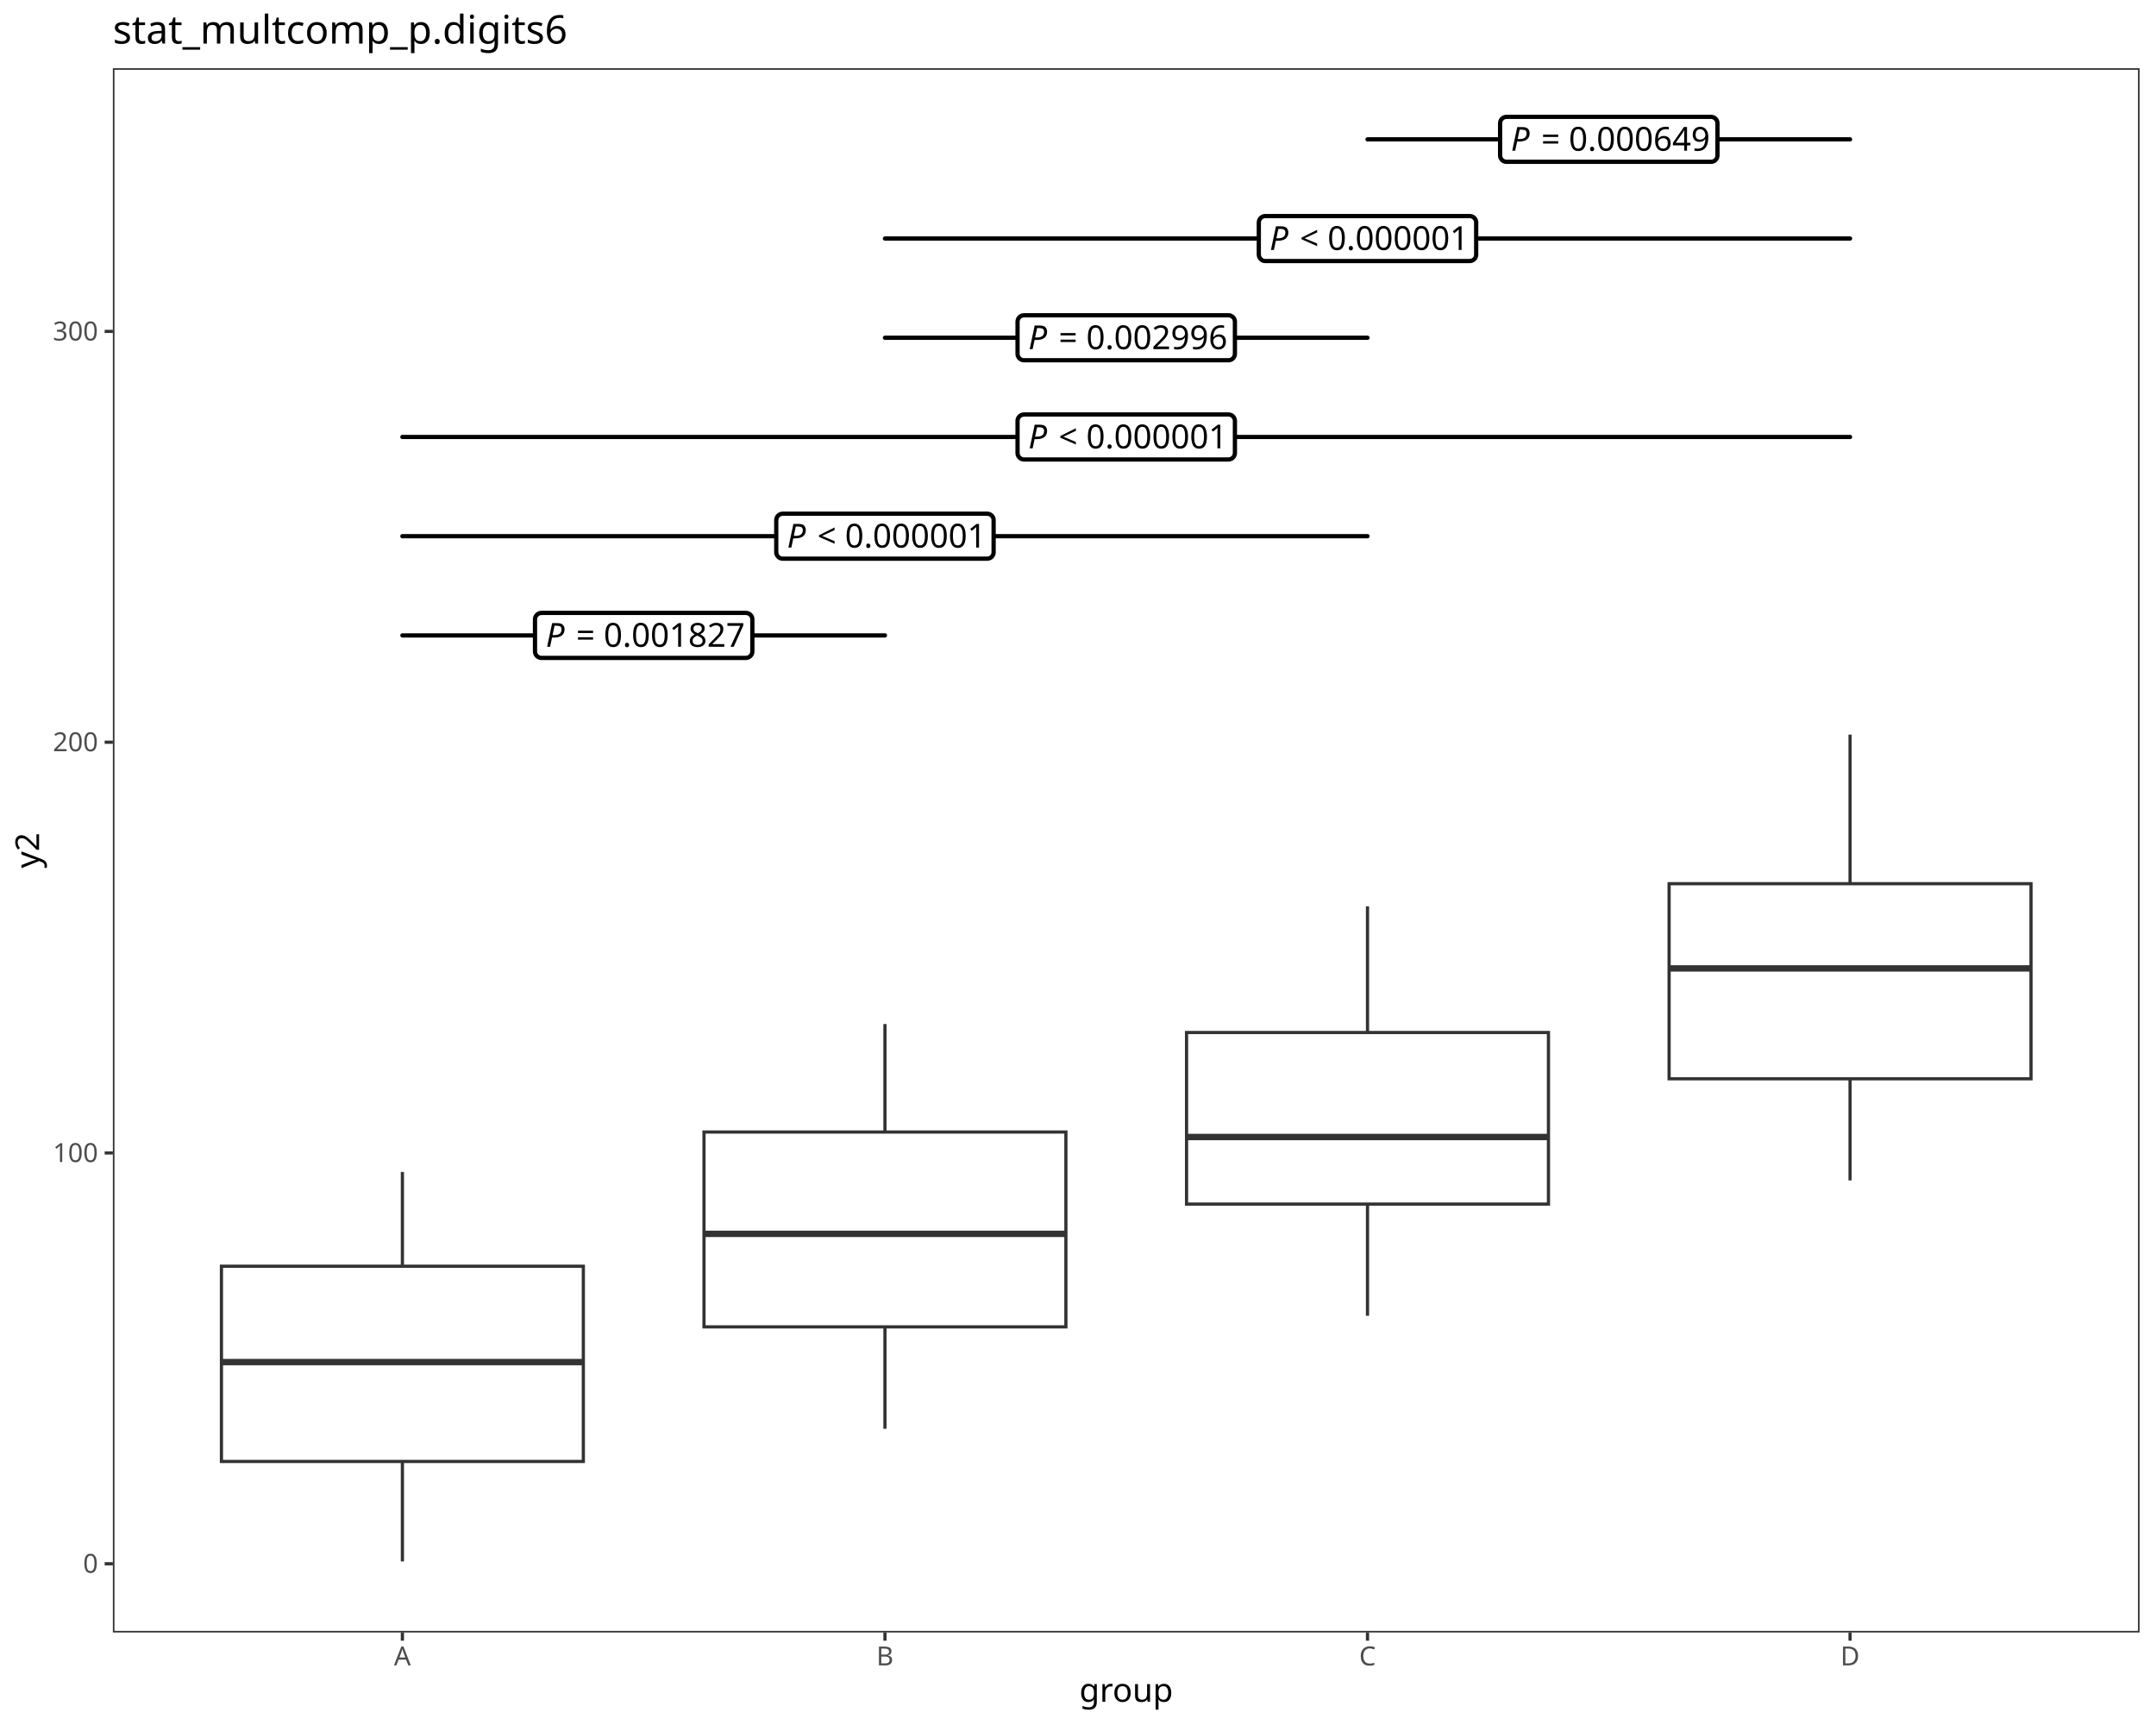
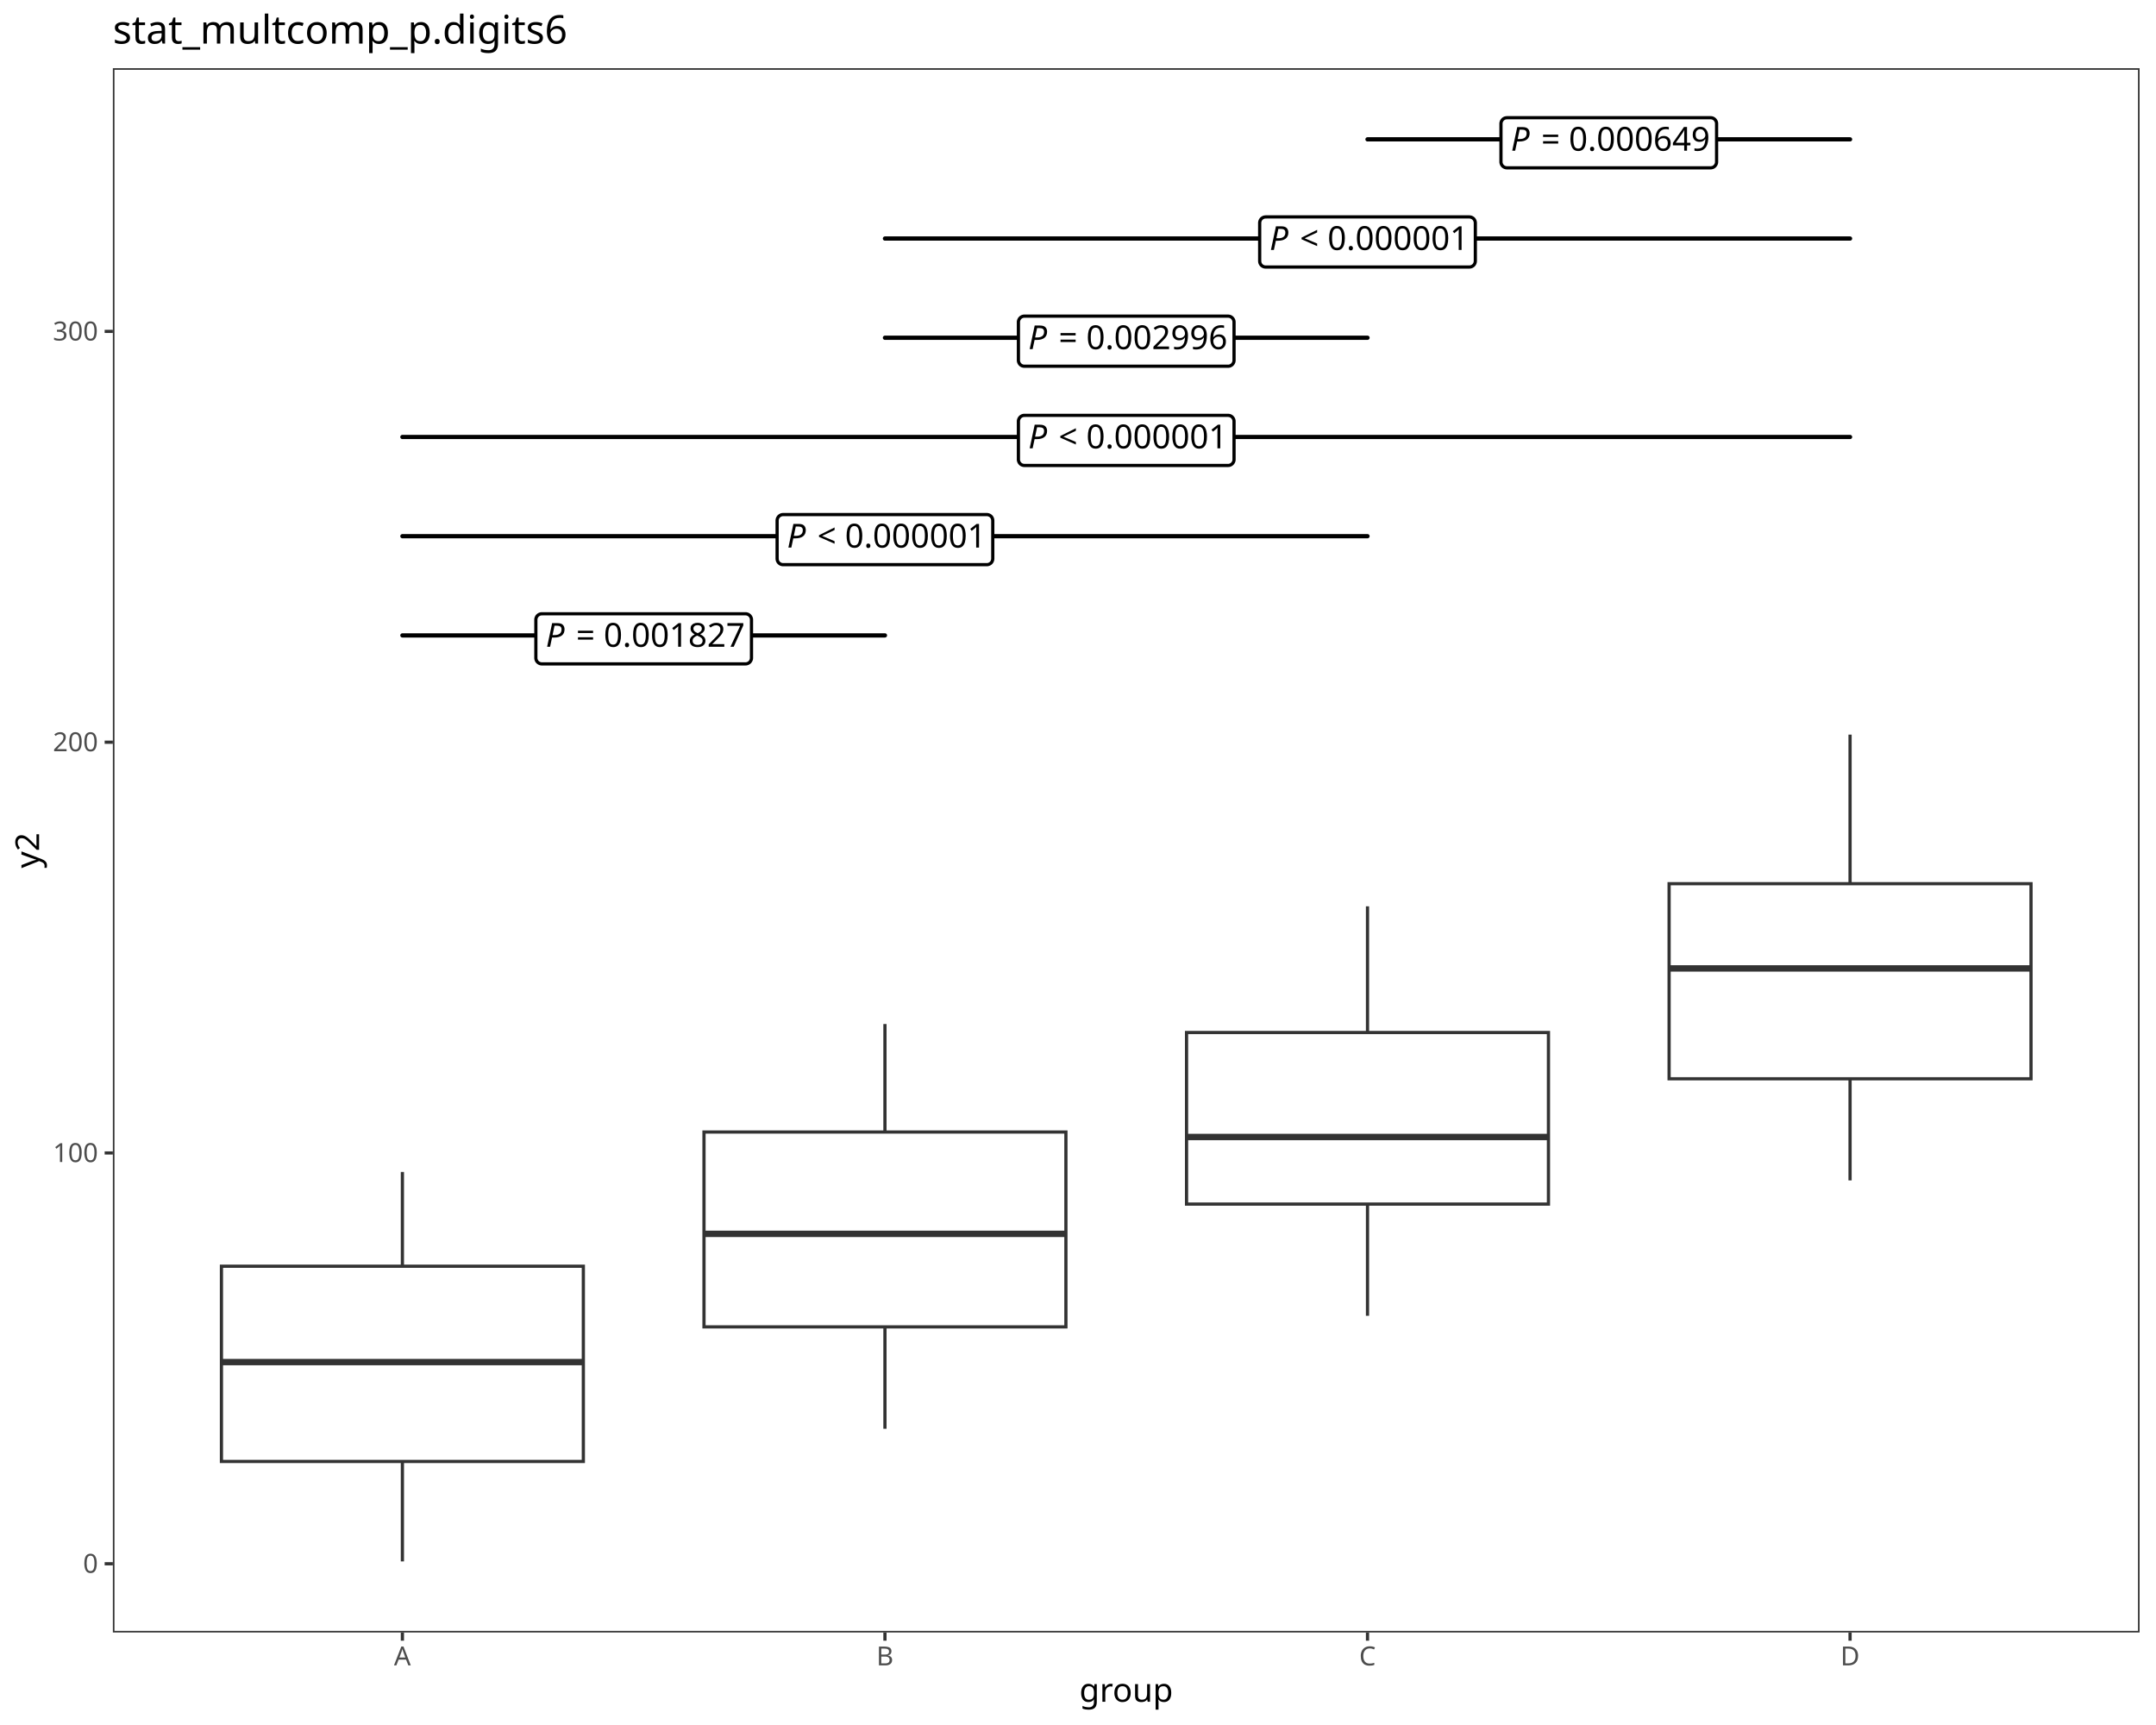
<svg xmlns="http://www.w3.org/2000/svg" class="svglite" data-engine-version="2.0" width="720.00pt" height="576.00pt" viewBox="0 0 720.00 576.00">
  <defs>
    <style type="text/css">
    .svglite line, .svglite polyline, .svglite polygon, .svglite path, .svglite rect, .svglite circle {
      fill: none;
      stroke: #000000;
      stroke-linecap: round;
      stroke-linejoin: round;
      stroke-miterlimit: 10.00;
    }
  </style>
  </defs>
  <rect width="100%" height="100%" style="stroke: none; fill: #FFFFFF;" />
  <defs>
    <clipPath id="cpMC4wMHw3MjAuMDB8MC4wMHw1NzYuMDA=">
      <rect x="0.00" y="0.00" width="720.00" height="576.00" />
    </clipPath>
  </defs>
  <g clip-path="url(#cpMC4wMHw3MjAuMDB8MC4wMHw1NzYuMDA=)">
    <rect x="0.00" y="0.00" width="720.00" height="576.00" style="stroke-width: 1.07; stroke: #FFFFFF; fill: #FFFFFF;" />
  </g>
  <defs>
    <clipPath id="cpMzcuNjl8NzE0LjUyfDIyLjc4fDU0NS4xMQ==">
      <rect x="37.69" y="22.78" width="676.83" height="522.33" />
    </clipPath>
  </defs>
  <g clip-path="url(#cpMzcuNjl8NzE0LjUyfDIyLjc4fDU0NS4xMQ==)">
    <rect x="37.69" y="22.78" width="676.83" height="522.33" style="stroke-width: 1.07; stroke: none; fill: #FFFFFF;" />
    <line x1="134.38" y1="422.81" x2="134.38" y2="391.33" style="stroke-width: 1.07; stroke: #333333; stroke-linecap: butt;" />
    <line x1="134.38" y1="488.00" x2="134.38" y2="521.37" style="stroke-width: 1.07; stroke: #333333; stroke-linecap: butt;" />
    <polygon points="73.95,422.81 73.95,488.00 194.81,488.00 194.81,422.81 73.95,422.81 " style="stroke-width: 1.07; stroke: #333333; stroke-linecap: butt; stroke-linejoin: miter; fill: #FFFFFF;" />
    <line x1="73.95" y1="454.82" x2="194.81" y2="454.82" style="stroke-width: 2.13; stroke: #333333; stroke-linecap: butt; stroke-linejoin: miter;" />
    <line x1="295.53" y1="378.00" x2="295.53" y2="341.94" style="stroke-width: 1.07; stroke: #333333; stroke-linecap: butt;" />
    <line x1="295.53" y1="443.06" x2="295.53" y2="477.08" style="stroke-width: 1.07; stroke: #333333; stroke-linecap: butt;" />
    <polygon points="235.10,378.00 235.10,443.06 355.96,443.06 355.96,378.00 235.10,378.00 " style="stroke-width: 1.07; stroke: #333333; stroke-linecap: butt; stroke-linejoin: miter; fill: #FFFFFF;" />
    <line x1="235.10" y1="412.00" x2="355.96" y2="412.00" style="stroke-width: 2.13; stroke: #333333; stroke-linecap: butt; stroke-linejoin: miter;" />
    <line x1="456.68" y1="344.77" x2="456.68" y2="302.63" style="stroke-width: 1.07; stroke: #333333; stroke-linecap: butt;" />
    <line x1="456.68" y1="402.06" x2="456.68" y2="439.35" style="stroke-width: 1.07; stroke: #333333; stroke-linecap: butt;" />
    <polygon points="396.25,344.77 396.25,402.06 517.11,402.06 517.11,344.77 396.25,344.77 " style="stroke-width: 1.07; stroke: #333333; stroke-linecap: butt; stroke-linejoin: miter; fill: #FFFFFF;" />
    <line x1="396.25" y1="379.66" x2="517.11" y2="379.66" style="stroke-width: 2.13; stroke: #333333; stroke-linecap: butt; stroke-linejoin: miter;" />
    <line x1="617.83" y1="295.08" x2="617.83" y2="245.30" style="stroke-width: 1.07; stroke: #333333; stroke-linecap: butt;" />
    <line x1="617.83" y1="360.22" x2="617.83" y2="394.15" style="stroke-width: 1.07; stroke: #333333; stroke-linecap: butt;" />
    <polygon points="557.40,295.08 557.40,360.22 678.26,360.22 678.26,295.08 557.40,295.08 " style="stroke-width: 1.07; stroke: #333333; stroke-linecap: butt; stroke-linejoin: miter; fill: #FFFFFF;" />
    <line x1="557.40" y1="323.37" x2="678.26" y2="323.37" style="stroke-width: 2.13; stroke: #333333; stroke-linecap: butt; stroke-linejoin: miter;" />
    <line x1="134.38" y1="212.17" x2="295.53" y2="212.17" style="stroke-width: 1.42;" />
-     <polygon points="180.82,219.68 249.09,219.68 249.00,219.68 249.35,219.66 249.69,219.59 250.01,219.47 250.32,219.29 250.59,219.07 250.82,218.81 251.00,218.52 251.14,218.20 251.22,217.86 251.25,217.52 251.25,217.52 251.25,206.82 251.25,206.82 251.22,206.47 251.14,206.14 251.00,205.82 250.82,205.52 250.59,205.26 250.32,205.04 250.01,204.87 249.69,204.75 249.35,204.68 249.09,204.66 180.82,204.66 181.08,204.68 180.73,204.66 180.39,204.70 180.05,204.80 179.74,204.95 179.45,205.15 179.20,205.39 178.99,205.67 178.83,205.97 178.72,206.30 178.67,206.65 178.66,206.82 178.66,217.52 178.67,217.34 178.67,217.69 178.72,218.03 178.83,218.36 178.99,218.67 179.20,218.95 179.45,219.19 179.74,219.39 180.05,219.54 180.39,219.63 180.73,219.68 " style="stroke-width: 1.42; fill: #FFFFFF;" />
+     <polygon points="180.93,221.68 248.97,221.68 248.89,221.68 249.21,221.67 249.53,221.60 249.83,221.49 250.10,221.33 250.35,221.13 250.56,220.89 250.73,220.62 250.86,220.32 250.94,220.01 250.96,219.69 250.96,219.69 250.96,206.94 250.96,206.94 250.94,206.62 250.86,206.31 250.73,206.01 250.56,205.74 250.35,205.50 250.10,205.30 249.83,205.14 249.53,205.03 249.21,204.96 248.97,204.95 180.93,204.95 181.17,204.96 180.85,204.95 180.54,204.99 180.23,205.08 179.94,205.22 179.68,205.40 179.45,205.62 179.25,205.87 179.11,206.16 179.00,206.46 178.95,206.78 178.95,206.94 178.95,219.69 178.95,219.53 178.95,219.85 179.00,220.17 179.11,220.47 179.25,220.76 179.45,221.01 179.68,221.23 179.94,221.41 180.23,221.55 180.54,221.64 180.85,221.68 " style="stroke-width: 1.07; fill: #FFFFFF;" />
    <text x="182.26" y="215.97" style="font-size: 11.04px; font-style: italic; font-family: sans;" textLength="7.37px" lengthAdjust="spacingAndGlyphs">P</text>
    <text x="189.62" y="215.97" style="font-size: 11.04px; font-family: sans;" textLength="2.76px" lengthAdjust="spacingAndGlyphs"> </text>
    <text x="192.39" y="215.97" style="font-size: 11.04px; font-family: sans;" textLength="6.45px" lengthAdjust="spacingAndGlyphs">=</text>
    <text x="198.84" y="215.97" style="font-size: 11.04px; font-family: sans;" textLength="2.76px" lengthAdjust="spacingAndGlyphs"> </text>
    <text x="201.60" y="215.97" style="font-size: 11.04px; font-family: sans;" textLength="46.05px" lengthAdjust="spacingAndGlyphs">0.001827</text>
    <line x1="134.38" y1="179.04" x2="456.68" y2="179.04" style="stroke-width: 1.42;" />
-     <polygon points="261.39,186.55 329.66,186.55 329.58,186.55 329.92,186.53 330.27,186.46 330.59,186.34 330.89,186.17 331.16,185.95 331.39,185.69 331.58,185.39 331.71,185.07 331.80,184.73 331.82,184.39 331.82,184.39 331.82,173.69 331.82,173.69 331.80,173.35 331.71,173.01 331.58,172.69 331.39,172.39 331.16,172.13 330.89,171.91 330.59,171.74 330.27,171.62 329.92,171.55 329.66,171.53 261.39,171.53 261.65,171.55 261.31,171.53 260.96,171.58 260.63,171.67 260.31,171.82 260.03,172.02 259.78,172.26 259.57,172.54 259.41,172.85 259.30,173.18 259.24,173.52 259.23,173.69 259.23,184.39 259.24,184.21 259.24,184.56 259.30,184.91 259.41,185.24 259.57,185.54 259.78,185.82 260.03,186.06 260.31,186.26 260.63,186.41 260.96,186.50 261.31,186.55 " style="stroke-width: 1.42; fill: #FFFFFF;" />
+     <polygon points="261.51,188.55 329.55,188.55 329.47,188.55 329.79,188.54 330.10,188.47 330.40,188.36 330.68,188.20 330.93,188.00 331.14,187.76 331.31,187.49 331.43,187.19 331.51,186.88 331.54,186.57 331.54,186.57 331.54,173.81 331.54,173.81 331.51,173.49 331.43,173.18 331.31,172.88 331.14,172.61 330.93,172.37 330.68,172.17 330.40,172.01 330.10,171.90 329.79,171.83 329.55,171.82 261.51,171.82 261.75,171.83 261.43,171.82 261.11,171.86 260.80,171.95 260.52,172.09 260.25,172.27 260.02,172.49 259.83,172.75 259.68,173.03 259.58,173.33 259.53,173.65 259.52,173.81 259.52,186.57 259.53,186.41 259.53,186.72 259.58,187.04 259.68,187.34 259.83,187.63 260.02,187.88 260.25,188.10 260.52,188.29 260.80,188.42 261.11,188.51 261.43,188.55 " style="stroke-width: 1.07; fill: #FFFFFF;" />
    <text x="262.83" y="182.84" style="font-size: 11.04px; font-style: italic; font-family: sans;" textLength="7.37px" lengthAdjust="spacingAndGlyphs">P</text>
    <text x="270.20" y="182.84" style="font-size: 11.04px; font-family: sans;" textLength="2.76px" lengthAdjust="spacingAndGlyphs"> </text>
    <text x="272.96" y="182.84" style="font-size: 11.04px; font-family: sans;" textLength="6.45px" lengthAdjust="spacingAndGlyphs">&lt;</text>
    <text x="279.41" y="182.84" style="font-size: 11.04px; font-family: sans;" textLength="2.76px" lengthAdjust="spacingAndGlyphs"> </text>
    <text x="282.18" y="182.84" style="font-size: 11.04px; font-family: sans;" textLength="46.05px" lengthAdjust="spacingAndGlyphs">0.000001</text>
    <line x1="134.38" y1="145.91" x2="617.83" y2="145.91" style="stroke-width: 1.42;" />
-     <polygon points="341.97,153.42 410.24,153.42 410.15,153.42 410.50,153.40 410.84,153.33 411.17,153.21 411.47,153.04 411.74,152.82 411.97,152.56 412.15,152.26 412.29,151.94 412.37,151.61 412.40,151.26 412.40,151.26 412.40,140.56 412.40,140.56 412.37,140.22 412.29,139.88 412.15,139.56 411.97,139.27 411.74,139.01 411.47,138.79 411.17,138.61 410.84,138.49 410.50,138.42 410.24,138.40 341.97,138.40 342.23,138.42 341.88,138.41 341.54,138.45 341.20,138.54 340.89,138.69 340.60,138.89 340.35,139.13 340.14,139.41 339.98,139.72 339.87,140.05 339.82,140.39 339.81,140.56 339.81,151.26 339.82,151.09 339.82,151.43 339.87,151.78 339.98,152.11 340.14,152.41 340.35,152.69 340.60,152.93 340.89,153.13 341.20,153.28 341.54,153.38 341.88,153.42 " style="stroke-width: 1.42; fill: #FFFFFF;" />
+     <polygon points="342.08,155.42 410.12,155.42 410.04,155.42 410.36,155.41 410.68,155.35 410.98,155.23 411.25,155.07 411.50,154.87 411.71,154.63 411.88,154.36 412.01,154.07 412.09,153.76 412.11,153.44 412.11,153.44 412.11,140.68 412.11,140.68 412.09,140.36 412.01,140.05 411.88,139.76 411.71,139.49 411.50,139.25 411.25,139.04 410.98,138.88 410.68,138.77 410.36,138.71 410.12,138.69 342.08,138.69 342.32,138.71 342.00,138.69 341.69,138.73 341.38,138.82 341.09,138.96 340.83,139.14 340.60,139.36 340.41,139.62 340.26,139.90 340.16,140.20 340.10,140.52 340.10,140.68 340.10,153.44 340.10,153.28 340.10,153.60 340.16,153.91 340.26,154.22 340.41,154.50 340.60,154.75 340.83,154.98 341.09,155.16 341.38,155.29 341.69,155.38 342.00,155.42 " style="stroke-width: 1.07; fill: #FFFFFF;" />
    <text x="343.41" y="149.71" style="font-size: 11.04px; font-style: italic; font-family: sans;" textLength="7.37px" lengthAdjust="spacingAndGlyphs">P</text>
    <text x="350.77" y="149.71" style="font-size: 11.04px; font-family: sans;" textLength="2.76px" lengthAdjust="spacingAndGlyphs"> </text>
    <text x="353.54" y="149.71" style="font-size: 11.04px; font-family: sans;" textLength="6.45px" lengthAdjust="spacingAndGlyphs">&lt;</text>
    <text x="359.99" y="149.71" style="font-size: 11.04px; font-family: sans;" textLength="2.76px" lengthAdjust="spacingAndGlyphs"> </text>
    <text x="362.75" y="149.71" style="font-size: 11.04px; font-family: sans;" textLength="46.05px" lengthAdjust="spacingAndGlyphs">0.000001</text>
    <line x1="295.53" y1="112.78" x2="456.68" y2="112.78" style="stroke-width: 1.42;" />
-     <polygon points="341.97,120.29 410.24,120.29 410.15,120.29 410.50,120.28 410.84,120.21 411.17,120.08 411.47,119.91 411.74,119.69 411.97,119.43 412.15,119.13 412.29,118.82 412.37,118.48 412.40,118.13 412.40,118.13 412.40,107.44 412.40,107.44 412.37,107.09 412.29,106.75 412.15,106.43 411.97,106.14 411.74,105.88 411.47,105.66 411.17,105.48 410.84,105.36 410.50,105.29 410.24,105.28 341.97,105.28 342.23,105.29 341.88,105.28 341.54,105.32 341.20,105.42 340.89,105.56 340.60,105.76 340.35,106.00 340.14,106.28 339.98,106.59 339.87,106.92 339.82,107.26 339.81,107.44 339.81,118.13 339.82,117.96 339.82,118.30 339.87,118.65 339.98,118.98 340.14,119.29 340.35,119.56 340.60,119.80 340.89,120.00 341.20,120.15 341.54,120.25 341.88,120.29 " style="stroke-width: 1.42; fill: #FFFFFF;" />
+     <polygon points="342.08,122.29 410.12,122.29 410.04,122.29 410.36,122.28 410.68,122.22 410.98,122.10 411.25,121.94 411.50,121.74 411.71,121.50 411.88,121.23 412.01,120.94 412.09,120.63 412.11,120.31 412.11,120.31 412.11,107.55 412.11,107.55 412.09,107.23 412.01,106.92 411.88,106.63 411.71,106.36 411.50,106.12 411.25,105.91 410.98,105.75 410.68,105.64 410.36,105.58 410.12,105.56 342.08,105.56 342.32,105.58 342.00,105.56 341.69,105.60 341.38,105.69 341.09,105.83 340.83,106.01 340.60,106.23 340.41,106.49 340.26,106.77 340.16,107.07 340.10,107.39 340.10,107.55 340.10,120.31 340.10,120.15 340.10,120.47 340.16,120.78 340.26,121.09 340.41,121.37 340.60,121.63 340.83,121.85 341.09,122.03 341.38,122.17 341.69,122.25 342.00,122.29 " style="stroke-width: 1.07; fill: #FFFFFF;" />
    <text x="343.41" y="116.59" style="font-size: 11.04px; font-style: italic; font-family: sans;" textLength="7.37px" lengthAdjust="spacingAndGlyphs">P</text>
    <text x="350.77" y="116.59" style="font-size: 11.04px; font-family: sans;" textLength="2.76px" lengthAdjust="spacingAndGlyphs"> </text>
    <text x="353.54" y="116.59" style="font-size: 11.04px; font-family: sans;" textLength="6.45px" lengthAdjust="spacingAndGlyphs">=</text>
    <text x="359.99" y="116.59" style="font-size: 11.04px; font-family: sans;" textLength="2.76px" lengthAdjust="spacingAndGlyphs"> </text>
    <text x="362.75" y="116.59" style="font-size: 11.04px; font-family: sans;" textLength="46.05px" lengthAdjust="spacingAndGlyphs">0.002996</text>
    <line x1="295.53" y1="79.65" x2="617.83" y2="79.65" style="stroke-width: 1.42;" />
-     <polygon points="422.54,87.16 490.81,87.16 490.73,87.16 491.08,87.15 491.42,87.08 491.74,86.95 492.04,86.78 492.31,86.56 492.54,86.30 492.73,86.01 492.86,85.69 492.95,85.35 492.97,85.00 492.97,85.00 492.97,74.31 492.97,74.31 492.95,73.96 492.86,73.62 492.73,73.30 492.54,73.01 492.31,72.75 492.04,72.53 491.74,72.35 491.42,72.23 491.08,72.16 490.81,72.15 422.54,72.15 422.80,72.16 422.46,72.15 422.11,72.19 421.78,72.29 421.46,72.44 421.18,72.63 420.93,72.87 420.72,73.15 420.56,73.46 420.45,73.79 420.39,74.13 420.38,74.31 420.38,85.00 420.39,84.83 420.39,85.18 420.45,85.52 420.56,85.85 420.72,86.16 420.93,86.43 421.18,86.68 421.46,86.87 421.78,87.02 422.11,87.12 422.46,87.16 " style="stroke-width: 1.42; fill: #FFFFFF;" />
+     <polygon points="422.66,89.17 490.70,89.17 490.62,89.16 490.94,89.15 491.25,89.09 491.55,88.97 491.83,88.81 492.08,88.61 492.29,88.37 492.46,88.10 492.58,87.81 492.66,87.50 492.69,87.18 492.69,87.18 492.69,74.42 492.69,74.42 492.66,74.10 492.58,73.79 492.46,73.50 492.29,73.23 492.08,72.99 491.83,72.79 491.55,72.63 491.25,72.51 490.94,72.45 490.70,72.43 422.66,72.43 422.90,72.45 422.58,72.44 422.26,72.47 421.96,72.56 421.67,72.70 421.40,72.88 421.17,73.10 420.98,73.36 420.83,73.64 420.73,73.95 420.68,74.26 420.67,74.42 420.67,87.18 420.68,87.02 420.68,87.34 420.73,87.65 420.83,87.96 420.98,88.24 421.17,88.50 421.40,88.72 421.67,88.90 421.96,89.04 422.26,89.13 422.58,89.16 " style="stroke-width: 1.07; fill: #FFFFFF;" />
    <text x="423.98" y="83.46" style="font-size: 11.04px; font-style: italic; font-family: sans;" textLength="7.37px" lengthAdjust="spacingAndGlyphs">P</text>
    <text x="431.35" y="83.46" style="font-size: 11.04px; font-family: sans;" textLength="2.76px" lengthAdjust="spacingAndGlyphs"> </text>
    <text x="434.11" y="83.46" style="font-size: 11.04px; font-family: sans;" textLength="6.45px" lengthAdjust="spacingAndGlyphs">&lt;</text>
    <text x="440.56" y="83.46" style="font-size: 11.04px; font-family: sans;" textLength="2.76px" lengthAdjust="spacingAndGlyphs"> </text>
    <text x="443.33" y="83.46" style="font-size: 11.04px; font-family: sans;" textLength="46.05px" lengthAdjust="spacingAndGlyphs">0.000001</text>
    <line x1="456.68" y1="46.53" x2="617.83" y2="46.53" style="stroke-width: 1.42;" />
-     <polygon points="503.12,54.03 571.39,54.03 571.30,54.03 571.65,54.02 571.99,53.95 572.32,53.83 572.62,53.65 572.89,53.43 573.12,53.17 573.30,52.88 573.44,52.56 573.52,52.22 573.55,51.87 573.55,51.87 573.55,41.18 573.55,41.18 573.52,40.83 573.44,40.49 573.30,40.17 573.12,39.88 572.89,39.62 572.62,39.40 572.32,39.23 571.99,39.10 571.65,39.03 571.39,39.02 503.12,39.02 503.38,39.03 503.03,39.02 502.69,39.06 502.35,39.16 502.04,39.31 501.75,39.50 501.50,39.75 501.29,40.02 501.13,40.33 501.02,40.66 500.97,41.00 500.96,41.18 500.96,51.87 500.97,51.70 500.97,52.05 501.02,52.39 501.13,52.72 501.29,53.03 501.50,53.31 501.75,53.55 502.04,53.74 502.35,53.89 502.69,53.99 503.03,54.03 " style="stroke-width: 1.42; fill: #FFFFFF;" />
+     <polygon points="503.24,56.04 571.27,56.04 571.19,56.04 571.51,56.02 571.83,55.96 572.13,55.85 572.40,55.69 572.65,55.48 572.86,55.24 573.03,54.97 573.16,54.68 573.24,54.37 573.26,54.05 573.26,54.05 573.26,41.29 573.26,41.29 573.24,40.97 573.16,40.66 573.03,40.37 572.86,40.10 572.65,39.86 572.40,39.66 572.13,39.50 571.83,39.38 571.51,39.32 571.27,39.31 503.24,39.31 503.47,39.32 503.16,39.31 502.84,39.35 502.53,39.43 502.24,39.57 501.98,39.75 501.75,39.98 501.56,40.23 501.41,40.51 501.31,40.82 501.25,41.13 501.25,41.29 501.25,54.05 501.25,53.89 501.25,54.21 501.31,54.53 501.41,54.83 501.56,55.11 501.75,55.37 501.98,55.59 502.24,55.77 502.53,55.91 502.84,56.00 503.16,56.04 " style="stroke-width: 1.07; fill: #FFFFFF;" />
    <text x="504.56" y="50.33" style="font-size: 11.04px; font-style: italic; font-family: sans;" textLength="7.37px" lengthAdjust="spacingAndGlyphs">P</text>
    <text x="511.93" y="50.33" style="font-size: 11.04px; font-family: sans;" textLength="2.76px" lengthAdjust="spacingAndGlyphs"> </text>
    <text x="514.69" y="50.33" style="font-size: 11.04px; font-family: sans;" textLength="6.45px" lengthAdjust="spacingAndGlyphs">=</text>
    <text x="521.14" y="50.33" style="font-size: 11.04px; font-family: sans;" textLength="2.76px" lengthAdjust="spacingAndGlyphs"> </text>
    <text x="523.90" y="50.33" style="font-size: 11.04px; font-family: sans;" textLength="46.05px" lengthAdjust="spacingAndGlyphs">0.000649</text>
    <rect x="37.69" y="22.78" width="676.83" height="522.33" style="stroke-width: 1.07; stroke: #333333;" />
  </g>
  <g clip-path="url(#cpMC4wMHw3MjAuMDB8MC4wMHw1NzYuMDA=)">
    <text x="32.76" y="525.18" text-anchor="end" style="font-size: 8.80px; fill: #4D4D4D; font-family: sans;" textLength="4.89px" lengthAdjust="spacingAndGlyphs">0</text>
    <text x="32.76" y="388.02" text-anchor="end" style="font-size: 8.80px; fill: #4D4D4D; font-family: sans;" textLength="14.68px" lengthAdjust="spacingAndGlyphs">100</text>
    <text x="32.76" y="250.85" text-anchor="end" style="font-size: 8.80px; fill: #4D4D4D; font-family: sans;" textLength="14.68px" lengthAdjust="spacingAndGlyphs">200</text>
    <text x="32.76" y="113.69" text-anchor="end" style="font-size: 8.80px; fill: #4D4D4D; font-family: sans;" textLength="14.68px" lengthAdjust="spacingAndGlyphs">300</text>
    <polyline points="34.95,522.16 37.69,522.16 " style="stroke-width: 1.07; stroke: #333333; stroke-linecap: butt;" />
    <polyline points="34.95,384.99 37.69,384.99 " style="stroke-width: 1.07; stroke: #333333; stroke-linecap: butt;" />
    <polyline points="34.95,247.83 37.69,247.83 " style="stroke-width: 1.07; stroke: #333333; stroke-linecap: butt;" />
    <polyline points="34.95,110.66 37.69,110.66 " style="stroke-width: 1.07; stroke: #333333; stroke-linecap: butt;" />
    <polyline points="134.38,547.85 134.38,545.11 " style="stroke-width: 1.07; stroke: #333333; stroke-linecap: butt;" />
    <polyline points="295.53,547.85 295.53,545.11 " style="stroke-width: 1.07; stroke: #333333; stroke-linecap: butt;" />
    <polyline points="456.68,547.85 456.68,545.11 " style="stroke-width: 1.07; stroke: #333333; stroke-linecap: butt;" />
    <polyline points="617.83,547.85 617.83,545.11 " style="stroke-width: 1.07; stroke: #333333; stroke-linecap: butt;" />
    <text x="134.38" y="556.10" text-anchor="middle" style="font-size: 8.80px; fill: #4D4D4D; font-family: sans;" textLength="5.87px" lengthAdjust="spacingAndGlyphs">A</text>
    <text x="295.53" y="556.10" text-anchor="middle" style="font-size: 8.80px; fill: #4D4D4D; font-family: sans;" textLength="5.87px" lengthAdjust="spacingAndGlyphs">B</text>
    <text x="456.68" y="556.10" text-anchor="middle" style="font-size: 8.80px; fill: #4D4D4D; font-family: sans;" textLength="6.36px" lengthAdjust="spacingAndGlyphs">C</text>
    <text x="617.83" y="556.10" text-anchor="middle" style="font-size: 8.80px; fill: #4D4D4D; font-family: sans;" textLength="6.36px" lengthAdjust="spacingAndGlyphs">D</text>
    <text x="376.10" y="568.24" text-anchor="middle" style="font-size: 11.00px; font-family: sans;" textLength="28.14px" lengthAdjust="spacingAndGlyphs">group</text>
    <text transform="translate(13.05,283.95) rotate(-90)" text-anchor="middle" style="font-size: 11.00px; font-family: sans;" textLength="11.62px" lengthAdjust="spacingAndGlyphs">y2</text>
    <text x="37.69" y="14.56" style="font-size: 13.20px; font-family: sans;" textLength="142.36px" lengthAdjust="spacingAndGlyphs">stat_multcomp_p.digits6</text>
  </g>
</svg>
